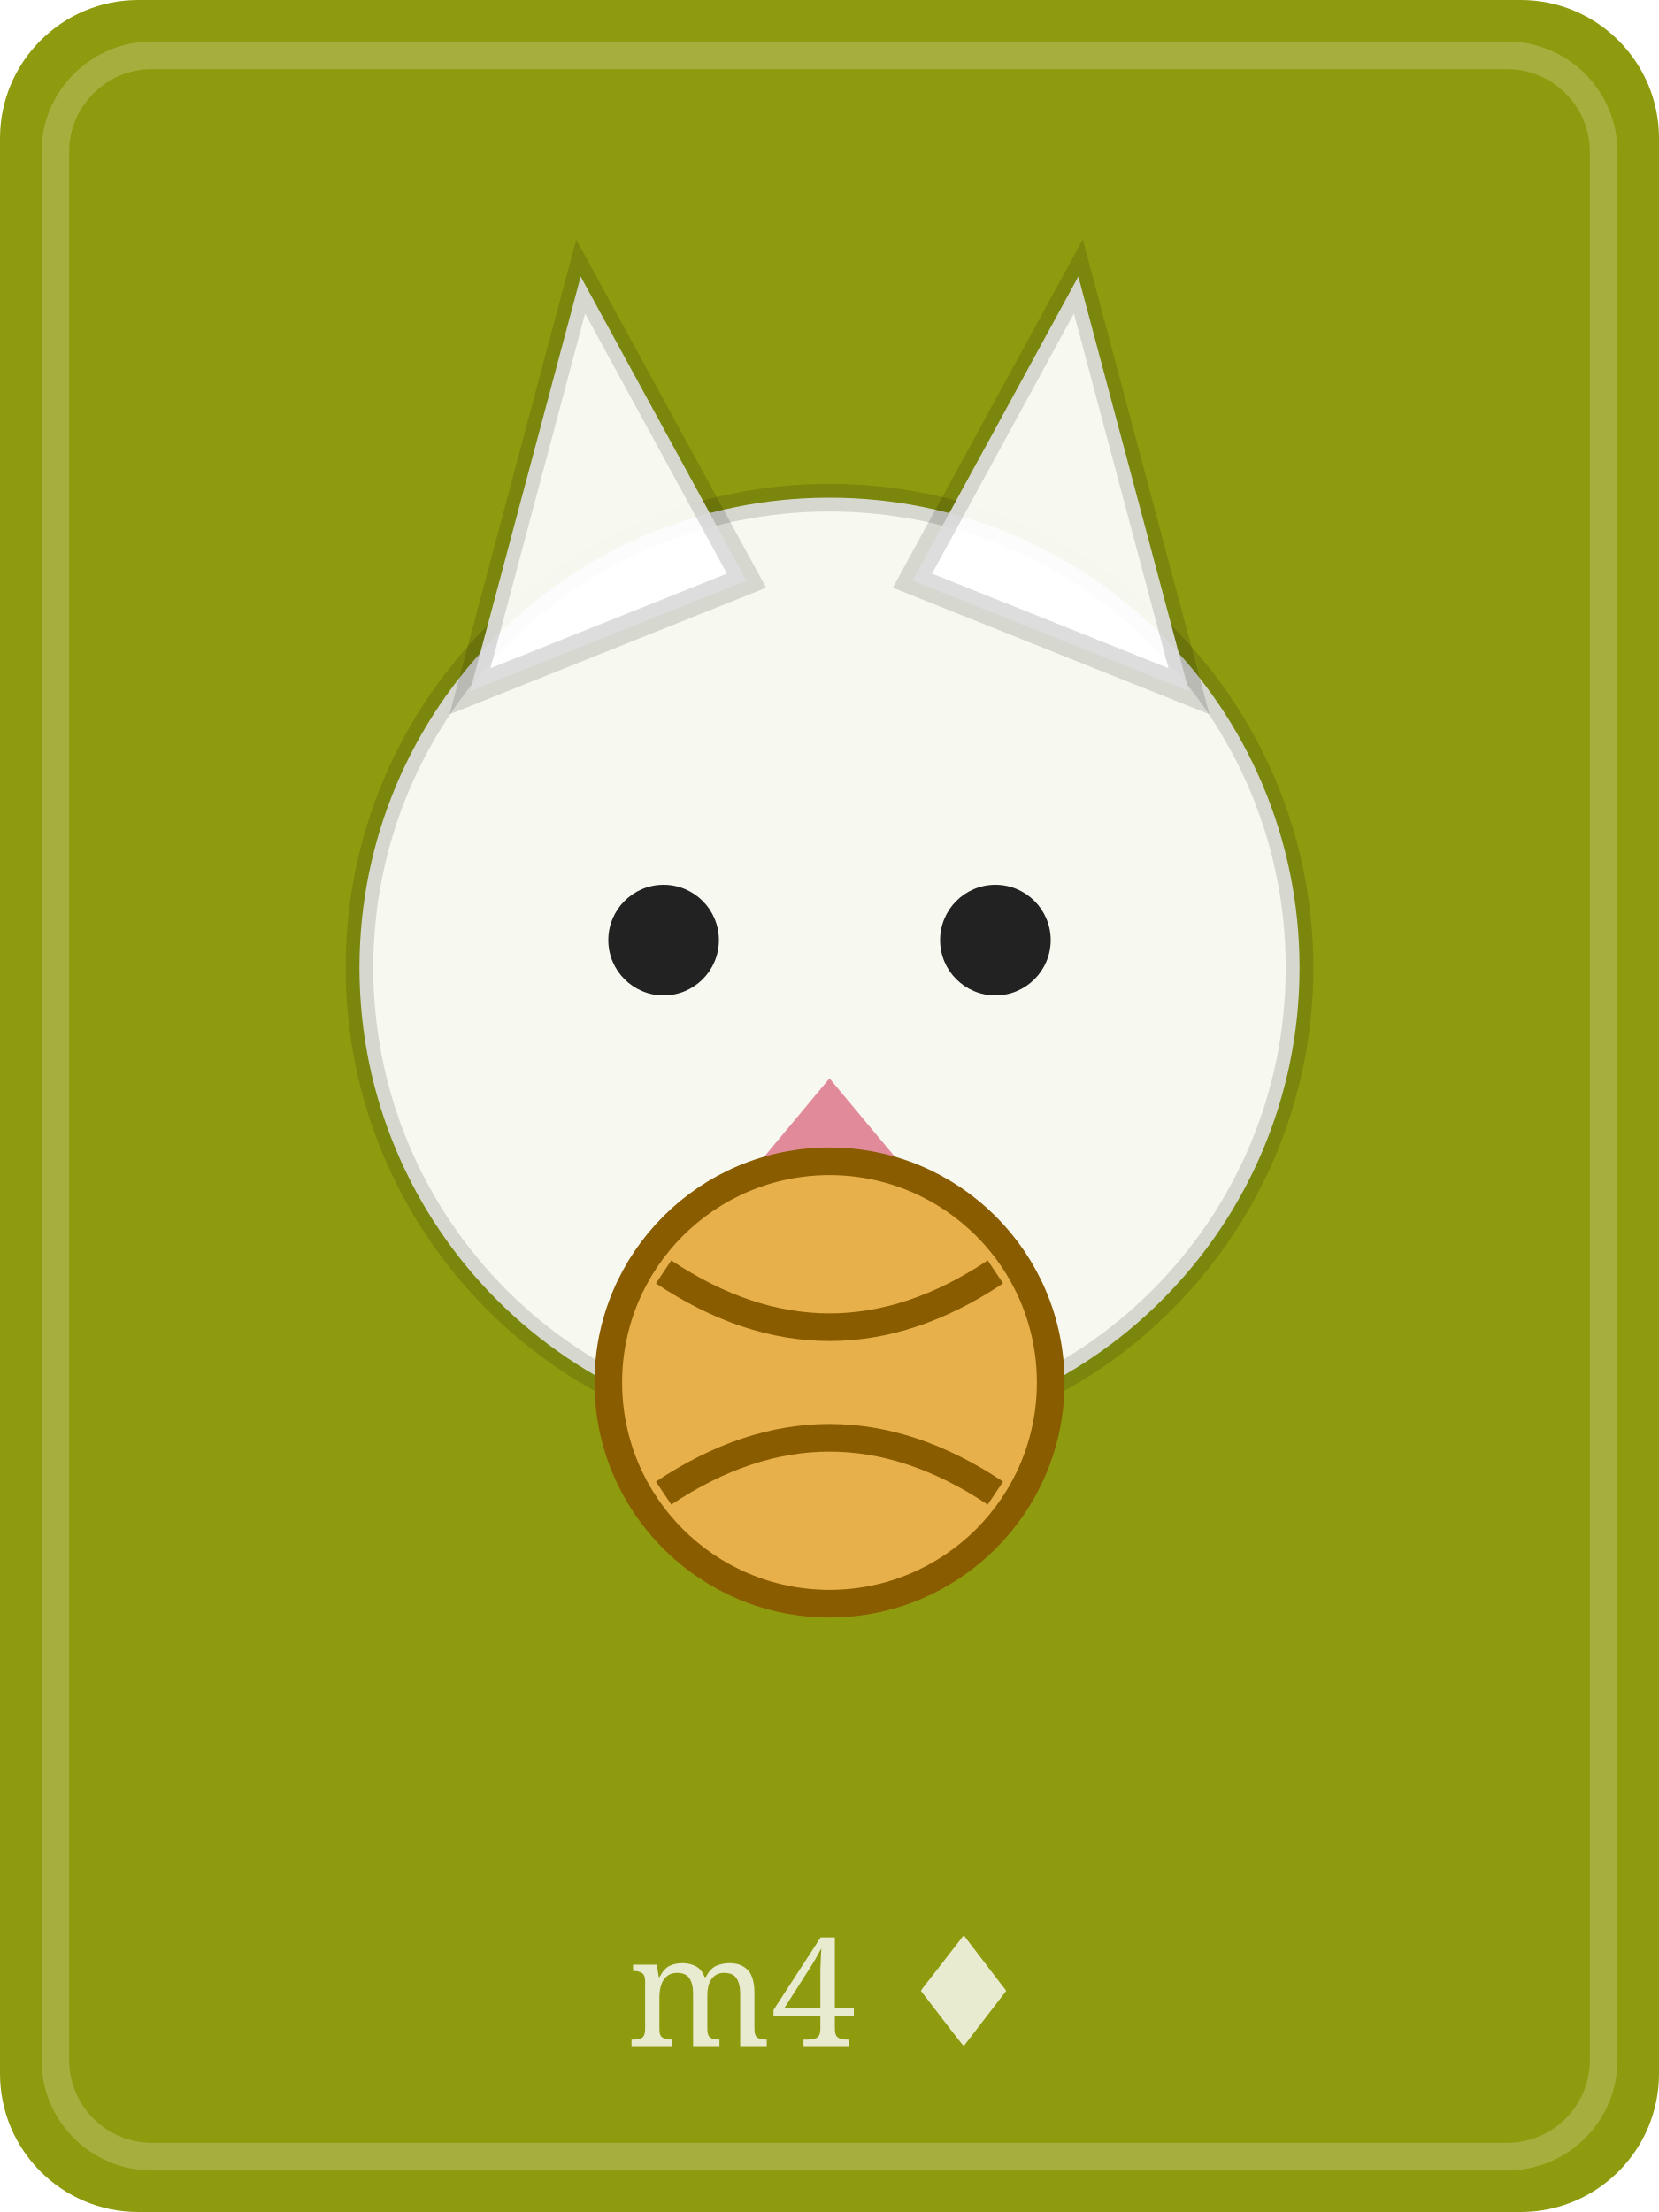
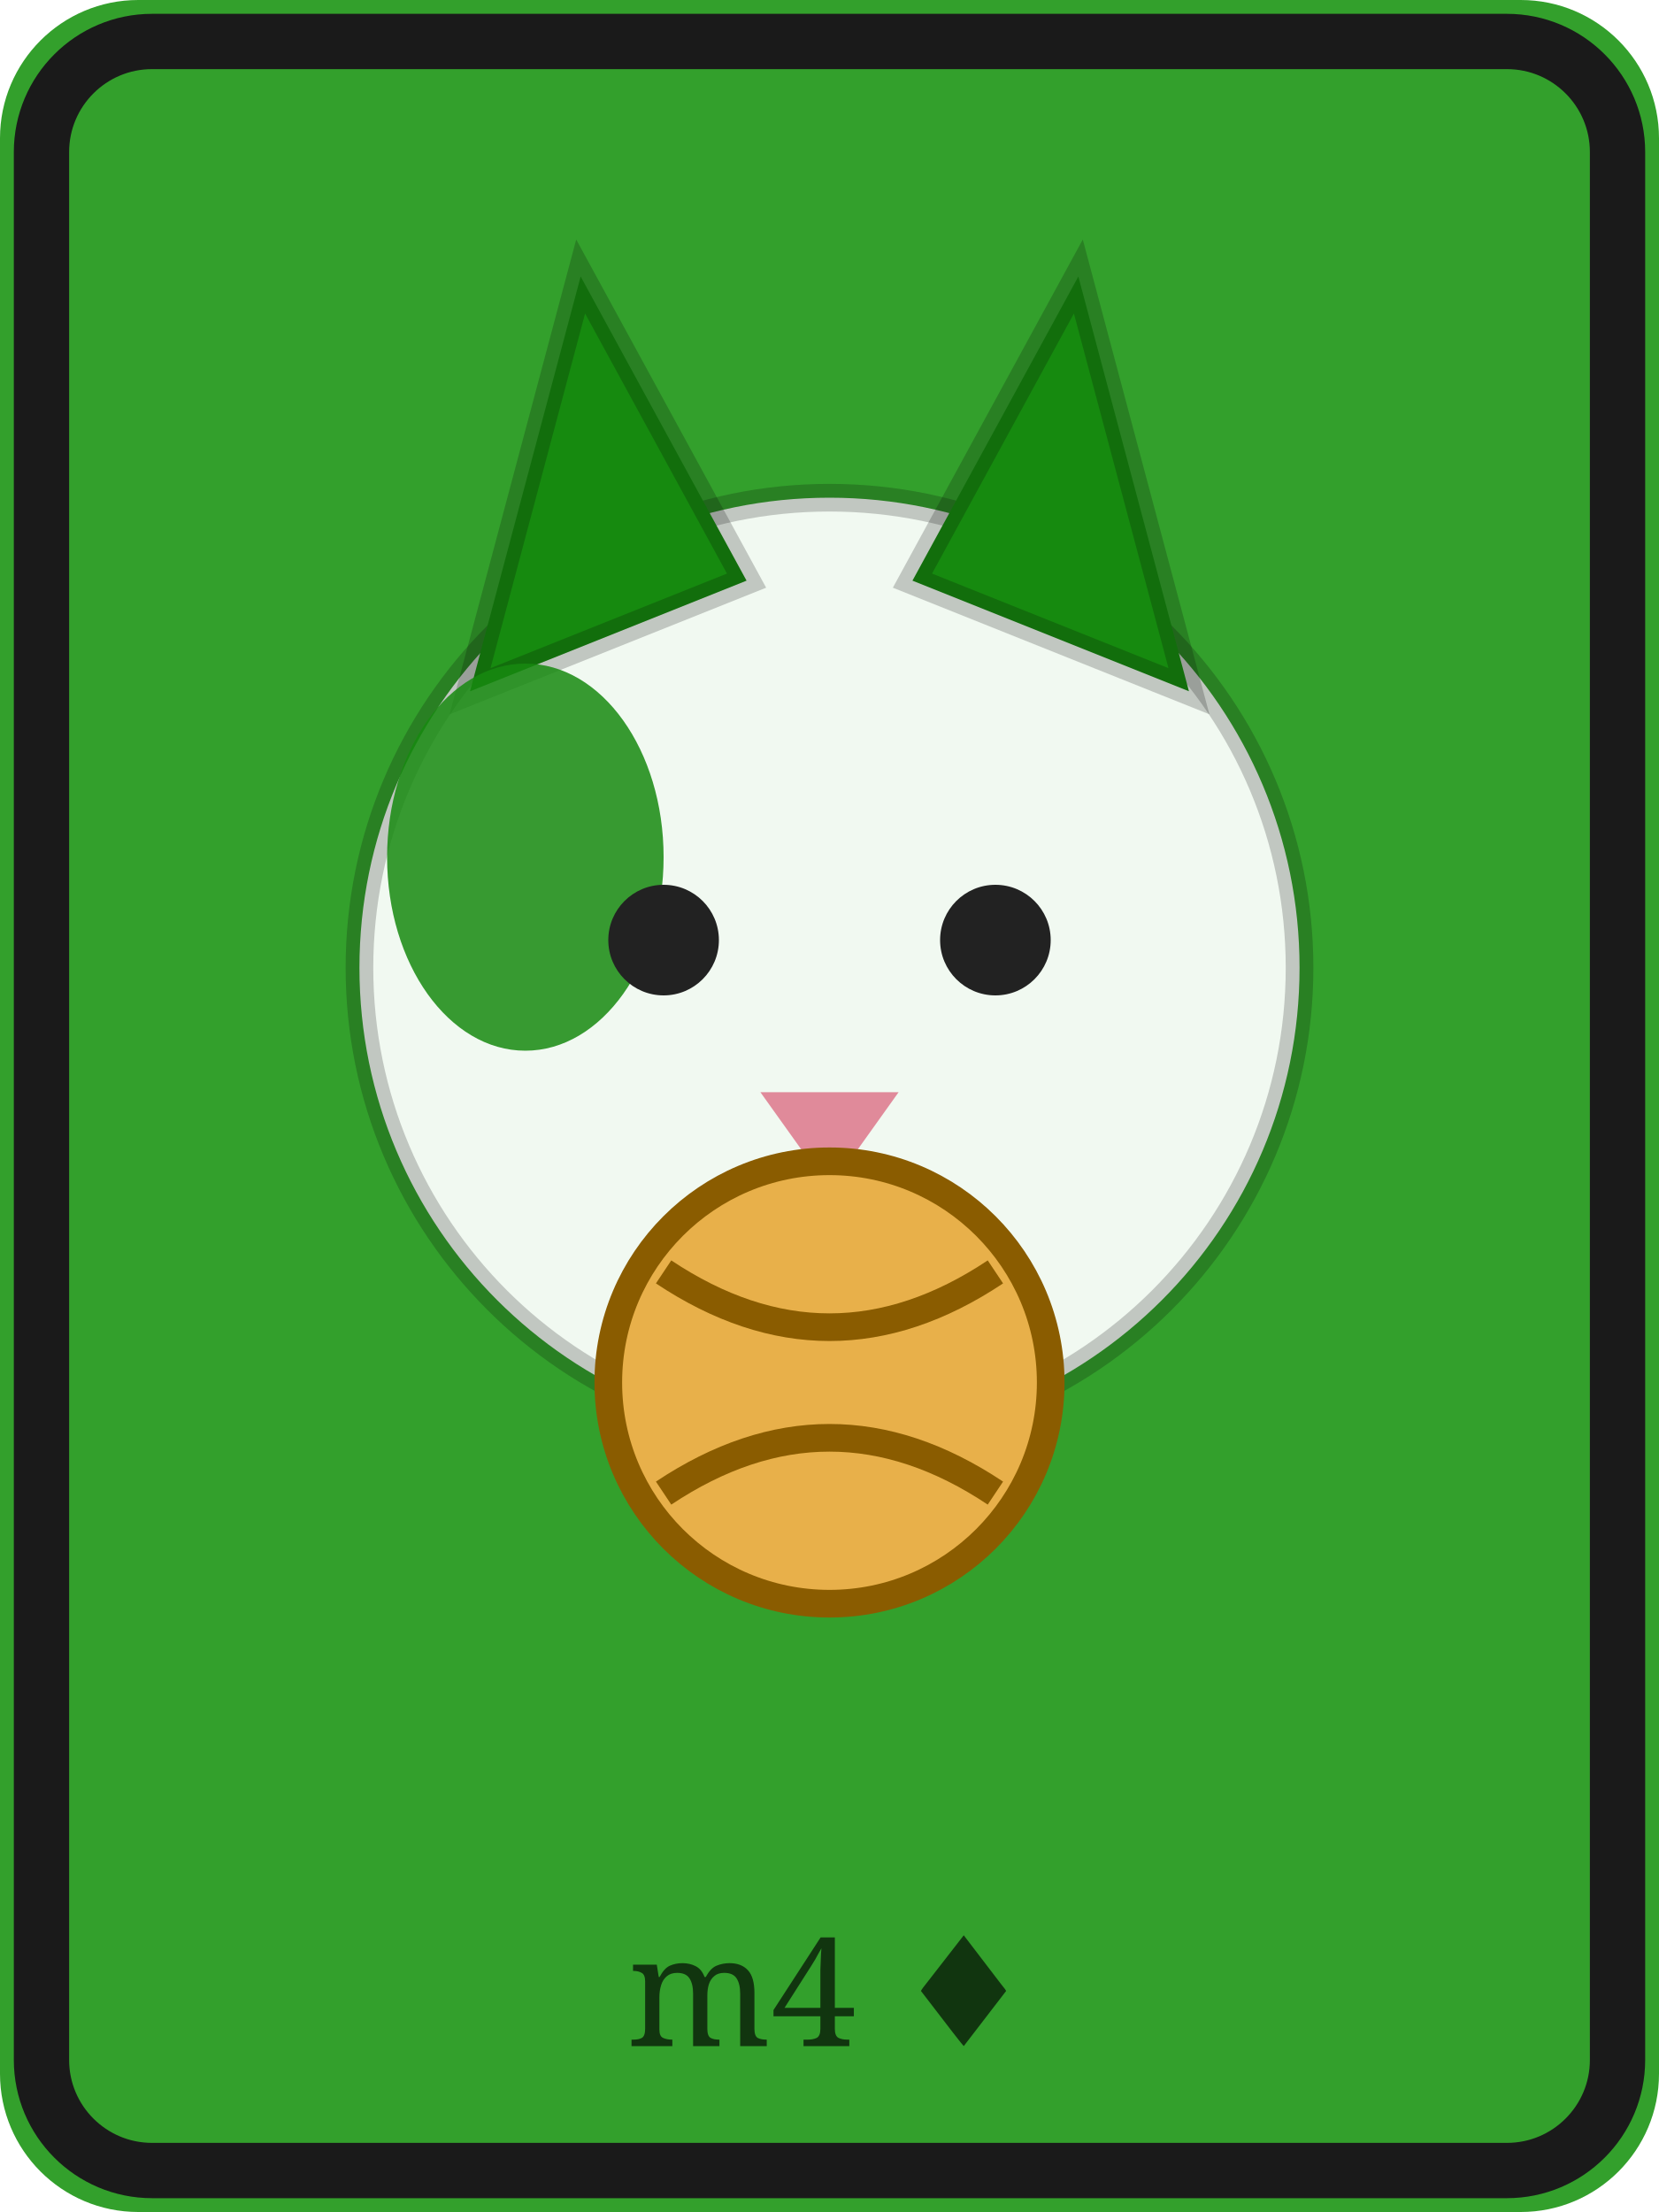
<svg xmlns="http://www.w3.org/2000/svg" viewBox="0 0 120 160">
-   <rect width="120" height="160" rx="10" fill="#8e9b0e" />
-   <rect x="4" y="4" width="112" height="152" rx="7" fill="none" stroke="#ffffff33" stroke-width="2" />
-   <circle cx="60" cy="70" r="34" fill="#ffffffee" stroke="#00000022" stroke-width="2" />
-   <polygon points="34,50 42,20 54,42" fill="#ffffffee" stroke="#00000022" stroke-width="2" />
-   <polygon points="86,50 78,20 66,42" fill="#ffffffee" stroke="#00000022" stroke-width="2" />
+   <rect width="120" height="160" rx="10" fill="#33A02C" />
+   <rect x="3" y="3" width="114" height="154" rx="8" fill="none" stroke="#1a1a1a" stroke-width="4" />
+   <circle cx="60" cy="70" r="34" fill="#ffffffee" stroke="#00000033" stroke-width="2" />
+   <polygon points="34,50 42,20 54,42" fill="#168a0f" stroke="#00000033" stroke-width="2" />
+   <polygon points="86,50 78,20 66,42" fill="#168a0f" stroke="#00000033" stroke-width="2" />
+   <ellipse cx="38" cy="62" rx="10" ry="14" fill="#168a0f" opacity="0.85" />
  <circle cx="48" cy="68" r="4" fill="#222" />
  <circle cx="72" cy="68" r="4" fill="#222" />
-   <polygon points="60,78 55,84 65,84" fill="#e08a9a" />
+   <polygon points="60,86 55,79 65,79" fill="#e08a9a" />
  <circle cx="60" cy="100" r="16" fill="#e8b04a" stroke="#8a5c00" stroke-width="2" />
  <path d="M48,92 Q60,100 72,92 M48,108 Q60,100 72,108" stroke="#8a5c00" stroke-width="2" fill="none" />
-   <text x="60" y="148" font-family="Georgia,serif" font-size="11" fill="#ffffffcc" text-anchor="middle">m4 ♦</text>
+   <text x="60" y="148" font-family="Georgia,serif" font-size="11" fill="#000000aa" text-anchor="middle">m4 ♦</text>
</svg>
